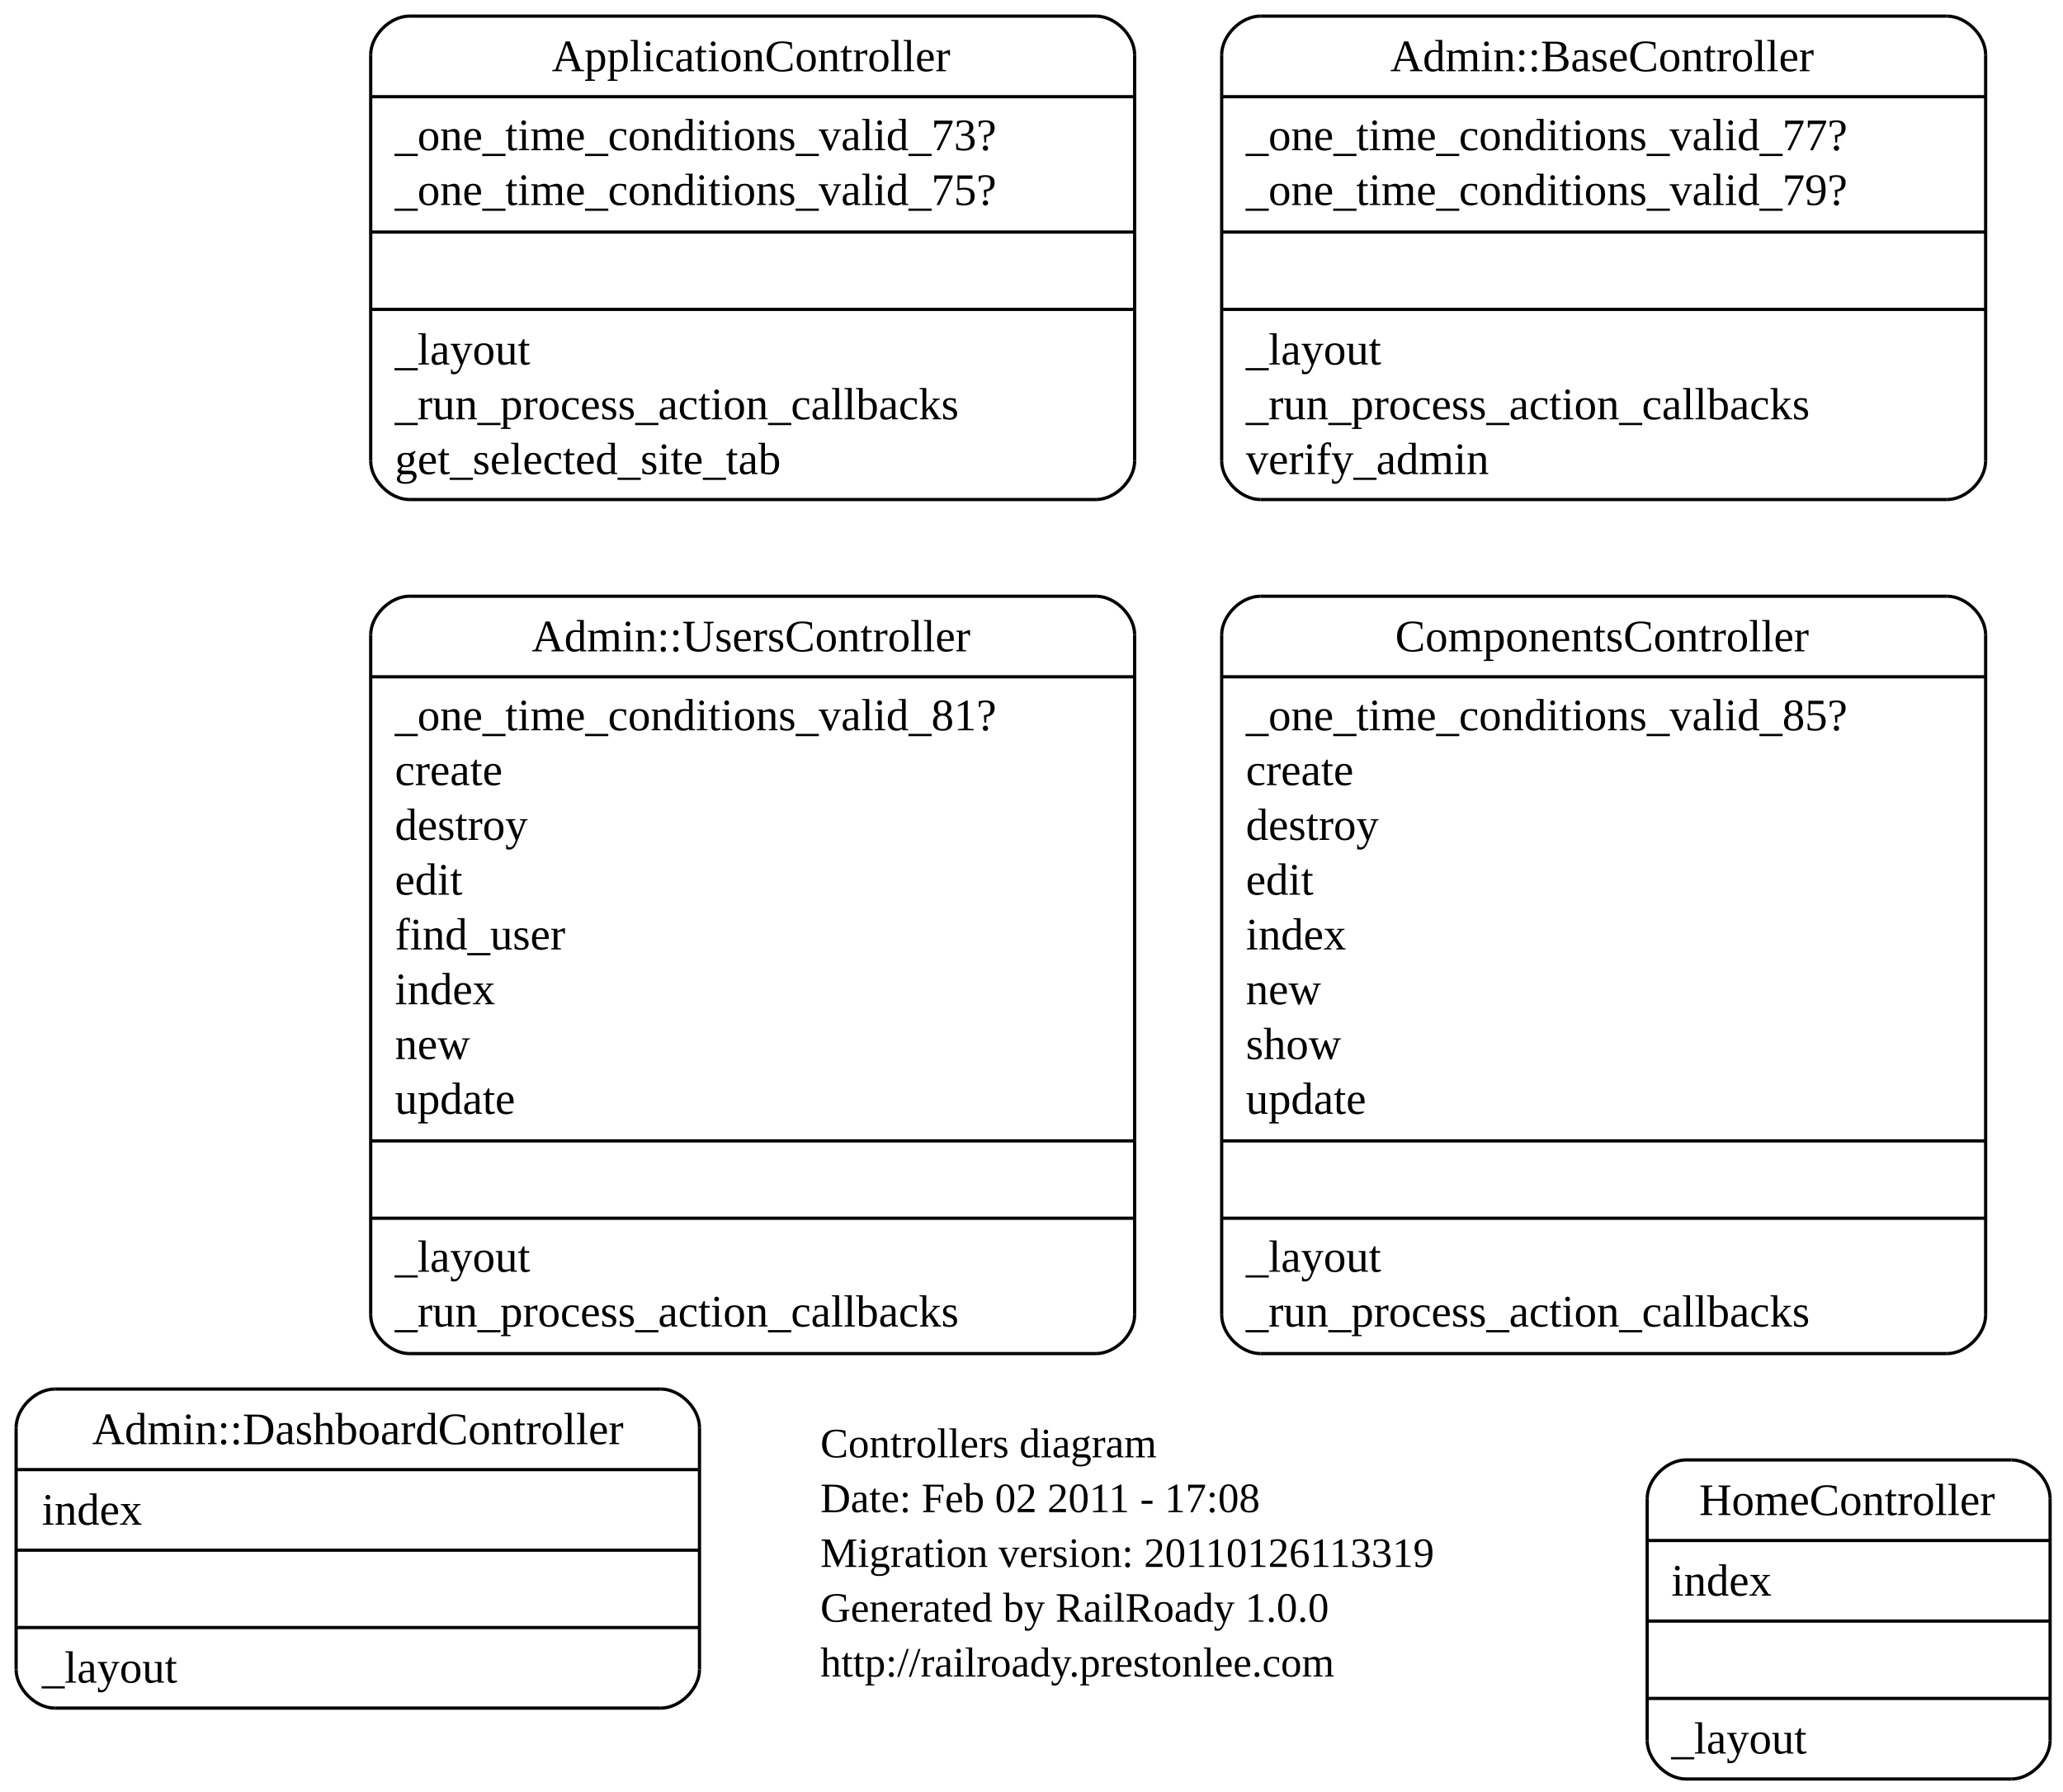
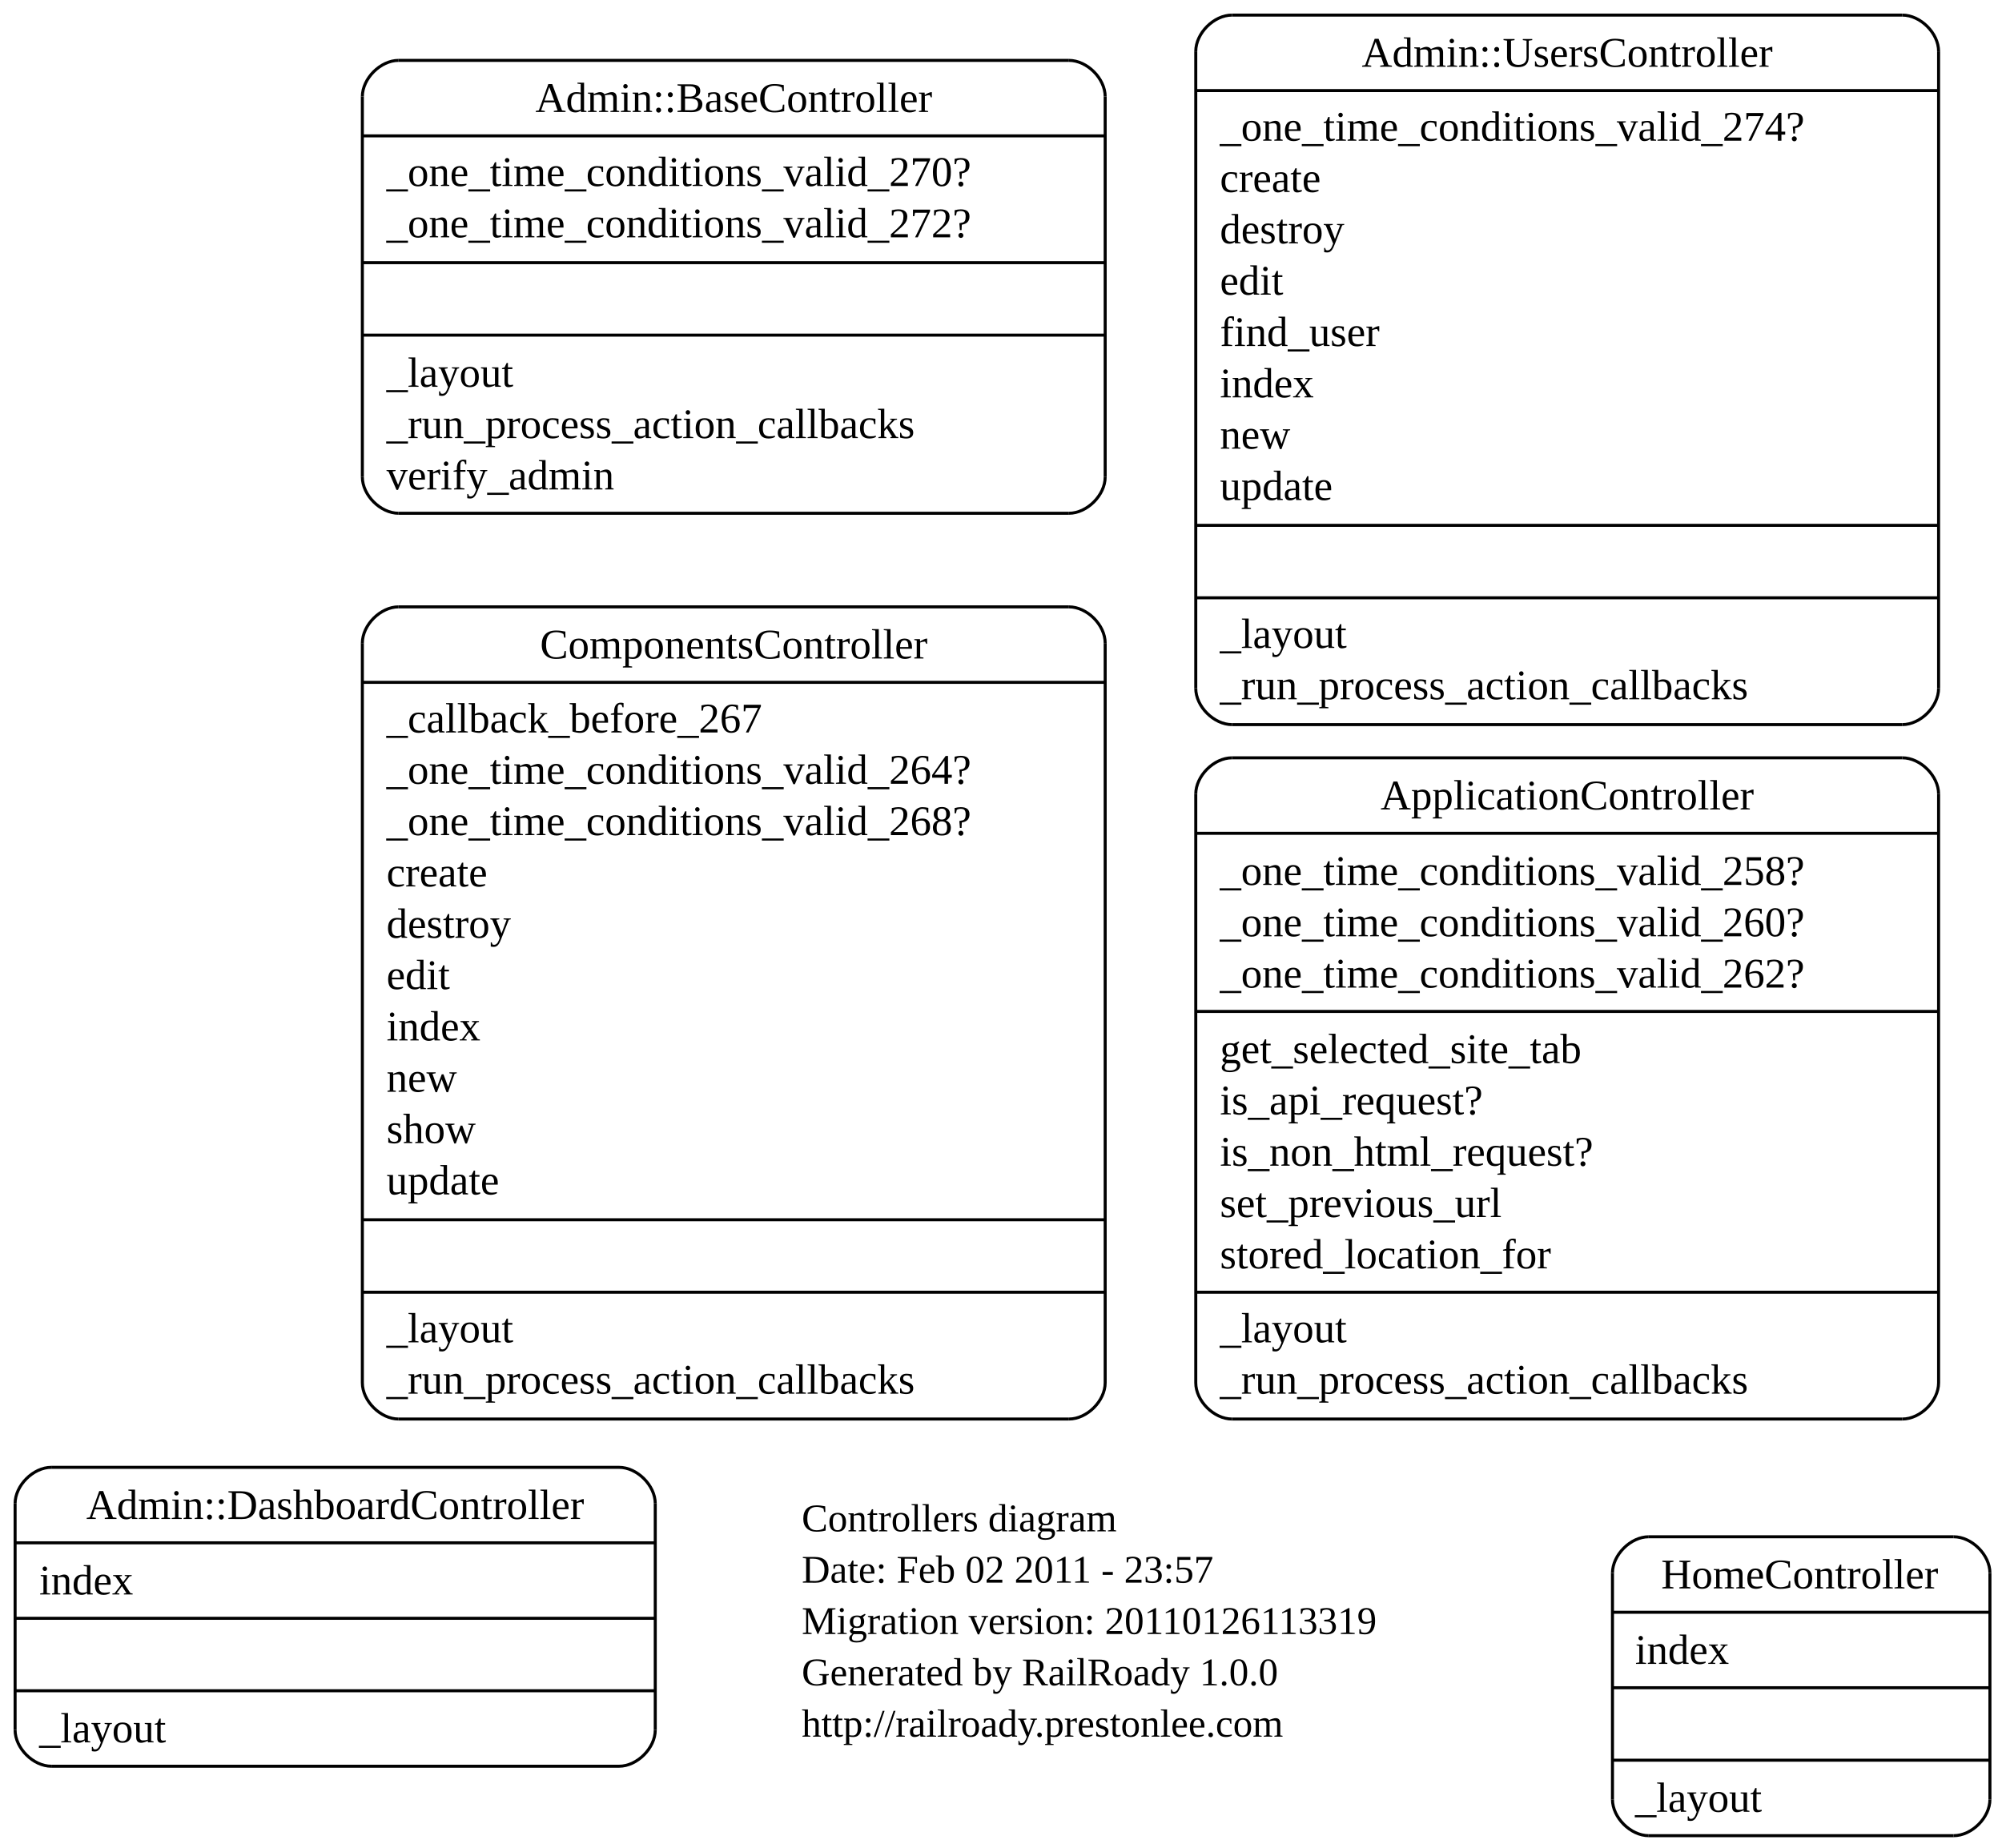
- <svg xmlns="http://www.w3.org/2000/svg" width="640pt" height="556pt" viewBox="0.00 0.00 640.00 556.00">
-   <g id="graph0" class="graph" transform="scale(1 1) rotate(0) translate(4 552)">
-     <polygon style="fill:white;stroke:white;" points="-4,4 -4,-552 636,-552 636,4 -4,4" />
+ <svg xmlns="http://www.w3.org/2000/svg" width="663pt" height="612pt" viewBox="0.00 0.00 663.00 612.00">
+   <g id="graph0" class="graph" transform="scale(1 1) rotate(0) translate(4 608)">
+     <polygon style="fill:white;stroke:white;" points="-4,4 -4,-608 659,-608 659,4 -4,4" />
    <g id="node1" class="node">
-       <text text-anchor="start" x="250.5" y="-99.8" style="font-family:Times New Roman;font-size:13.00;">Controllers diagram</text>
-       <text text-anchor="start" x="250.5" y="-82.8" style="font-family:Times New Roman;font-size:13.00;">Date: Feb 02 2011 - 17:08</text>
-       <text text-anchor="start" x="250.5" y="-65.8" style="font-family:Times New Roman;font-size:13.00;">Migration version: 20110126113319</text>
-       <text text-anchor="start" x="250.5" y="-48.8" style="font-family:Times New Roman;font-size:13.00;">Generated by RailRoady 1.0.0</text>
-       <text text-anchor="start" x="250.5" y="-31.8" style="font-family:Times New Roman;font-size:13.00;">http://railroady.prestonlee.com</text>
+       <text text-anchor="start" x="261.5" y="-100.8" style="font-family:Times New Roman;font-size:13.00;">Controllers diagram</text>
+       <text text-anchor="start" x="261.5" y="-83.8" style="font-family:Times New Roman;font-size:13.00;">Date: Feb 02 2011 - 23:57</text>
+       <text text-anchor="start" x="261.5" y="-66.8" style="font-family:Times New Roman;font-size:13.00;">Migration version: 20110126113319</text>
+       <text text-anchor="start" x="261.5" y="-49.8" style="font-family:Times New Roman;font-size:13.00;">Generated by RailRoady 1.0.0</text>
+       <text text-anchor="start" x="261.5" y="-32.8" style="font-family:Times New Roman;font-size:13.00;">http://railroady.prestonlee.com</text>
    </g>
    <g id="node2" class="node">
-       <polyline style="fill:none;stroke:black;" points="387,-397 600,-397 " />
-       <path style="fill:none;stroke:black;" d="M600,-397C606,-397 612,-403 612,-409" />
-       <polyline style="fill:none;stroke:black;" points="612,-409 612,-535 " />
-       <path style="fill:none;stroke:black;" d="M612,-535C612,-541 606,-547 600,-547" />
-       <polyline style="fill:none;stroke:black;" points="600,-547 387,-547 " />
-       <path style="fill:none;stroke:black;" d="M387,-547C381,-547 375,-541 375,-535" />
-       <polyline style="fill:none;stroke:black;" points="375,-535 375,-409 " />
-       <path style="fill:none;stroke:black;" d="M375,-409C375,-403 381,-397 387,-397" />
-       <text text-anchor="middle" x="493" y="-529.9" style="font-family:Times New Roman;font-size:14.00;">Admin::BaseController</text>
-       <polyline style="fill:none;stroke:black;" points="375,-522 612,-522 " />
-       <text text-anchor="start" x="382.5" y="-505.4" style="font-family:Times New Roman;font-size:14.00;">_one_time_conditions_valid_77?</text>
-       <text text-anchor="start" x="382.5" y="-488.4" style="font-family:Times New Roman;font-size:14.00;">_one_time_conditions_valid_79?</text>
-       <polyline style="fill:none;stroke:black;" points="375,-480 612,-480 " />
-       <polyline style="fill:none;stroke:black;" points="375,-456 612,-456 " />
-       <text text-anchor="start" x="382.5" y="-438.9" style="font-family:Times New Roman;font-size:14.00;">_layout</text>
-       <text text-anchor="start" x="382.5" y="-421.9" style="font-family:Times New Roman;font-size:14.00;">_run_process_action_callbacks</text>
-       <text text-anchor="start" x="382.5" y="-404.9" style="font-family:Times New Roman;font-size:14.00;">verify_admin</text>
+       <polyline style="fill:none;stroke:black;" points="128,-138 350,-138 " />
+       <path style="fill:none;stroke:black;" d="M350,-138C356,-138 362,-144 362,-150" />
+       <polyline style="fill:none;stroke:black;" points="362,-150 362,-395 " />
+       <path style="fill:none;stroke:black;" d="M362,-395C362,-401 356,-407 350,-407" />
+       <polyline style="fill:none;stroke:black;" points="350,-407 128,-407 " />
+       <path style="fill:none;stroke:black;" d="M128,-407C122,-407 116,-401 116,-395" />
+       <polyline style="fill:none;stroke:black;" points="116,-395 116,-150 " />
+       <path style="fill:none;stroke:black;" d="M116,-150C116,-144 122,-138 128,-138" />
+       <text text-anchor="middle" x="239" y="-389.9" style="font-family:Times New Roman;font-size:14.00;">ComponentsController</text>
+       <polyline style="fill:none;stroke:black;" points="116,-382 362,-382 " />
+       <text text-anchor="start" x="124" y="-365.4" style="font-family:Times New Roman;font-size:14.00;">_callback_before_267</text>
+       <text text-anchor="start" x="124" y="-348.4" style="font-family:Times New Roman;font-size:14.00;">_one_time_conditions_valid_264?</text>
+       <text text-anchor="start" x="124" y="-331.4" style="font-family:Times New Roman;font-size:14.00;">_one_time_conditions_valid_268?</text>
+       <text text-anchor="start" x="124" y="-314.4" style="font-family:Times New Roman;font-size:14.00;">create</text>
+       <text text-anchor="start" x="124" y="-297.4" style="font-family:Times New Roman;font-size:14.00;">destroy</text>
+       <text text-anchor="start" x="124" y="-280.4" style="font-family:Times New Roman;font-size:14.00;">edit</text>
+       <text text-anchor="start" x="124" y="-263.4" style="font-family:Times New Roman;font-size:14.00;">index</text>
+       <text text-anchor="start" x="124" y="-246.4" style="font-family:Times New Roman;font-size:14.00;">new</text>
+       <text text-anchor="start" x="124" y="-229.4" style="font-family:Times New Roman;font-size:14.00;">show</text>
+       <text text-anchor="start" x="124" y="-212.4" style="font-family:Times New Roman;font-size:14.00;">update</text>
+       <polyline style="fill:none;stroke:black;" points="116,-204 362,-204 " />
+       <polyline style="fill:none;stroke:black;" points="116,-180 362,-180 " />
+       <text text-anchor="start" x="124" y="-163.4" style="font-family:Times New Roman;font-size:14.00;">_layout</text>
+       <text text-anchor="start" x="124" y="-146.4" style="font-family:Times New Roman;font-size:14.00;">_run_process_action_callbacks</text>
    </g>
    <g id="node3" class="node">
-       <polyline style="fill:none;stroke:black;" points="123,-132 336,-132 " />
-       <path style="fill:none;stroke:black;" d="M336,-132C342,-132 348,-138 348,-144" />
-       <polyline style="fill:none;stroke:black;" points="348,-144 348,-355 " />
-       <path style="fill:none;stroke:black;" d="M348,-355C348,-361 342,-367 336,-367" />
-       <polyline style="fill:none;stroke:black;" points="336,-367 123,-367 " />
-       <path style="fill:none;stroke:black;" d="M123,-367C117,-367 111,-361 111,-355" />
-       <polyline style="fill:none;stroke:black;" points="111,-355 111,-144 " />
-       <path style="fill:none;stroke:black;" d="M111,-144C111,-138 117,-132 123,-132" />
-       <text text-anchor="middle" x="229" y="-349.9" style="font-family:Times New Roman;font-size:14.00;">Admin::UsersController</text>
-       <polyline style="fill:none;stroke:black;" points="111,-342 348,-342 " />
-       <text text-anchor="start" x="118.5" y="-325.4" style="font-family:Times New Roman;font-size:14.00;">_one_time_conditions_valid_81?</text>
-       <text text-anchor="start" x="118.5" y="-308.4" style="font-family:Times New Roman;font-size:14.00;">create</text>
-       <text text-anchor="start" x="118.5" y="-291.4" style="font-family:Times New Roman;font-size:14.00;">destroy</text>
-       <text text-anchor="start" x="118.5" y="-274.4" style="font-family:Times New Roman;font-size:14.00;">edit</text>
-       <text text-anchor="start" x="118.5" y="-257.4" style="font-family:Times New Roman;font-size:14.00;">find_user</text>
-       <text text-anchor="start" x="118.5" y="-240.4" style="font-family:Times New Roman;font-size:14.00;">index</text>
-       <text text-anchor="start" x="118.5" y="-223.4" style="font-family:Times New Roman;font-size:14.00;">new</text>
-       <text text-anchor="start" x="118.5" y="-206.4" style="font-family:Times New Roman;font-size:14.00;">update</text>
-       <polyline style="fill:none;stroke:black;" points="111,-198 348,-198 " />
-       <polyline style="fill:none;stroke:black;" points="111,-174 348,-174 " />
-       <text text-anchor="start" x="118.5" y="-157.4" style="font-family:Times New Roman;font-size:14.00;">_layout</text>
-       <text text-anchor="start" x="118.5" y="-140.4" style="font-family:Times New Roman;font-size:14.00;">_run_process_action_callbacks</text>
+       <polyline style="fill:none;stroke:black;" points="404,-138 626,-138 " />
+       <path style="fill:none;stroke:black;" d="M626,-138C632,-138 638,-144 638,-150" />
+       <polyline style="fill:none;stroke:black;" points="638,-150 638,-345 " />
+       <path style="fill:none;stroke:black;" d="M638,-345C638,-351 632,-357 626,-357" />
+       <polyline style="fill:none;stroke:black;" points="626,-357 404,-357 " />
+       <path style="fill:none;stroke:black;" d="M404,-357C398,-357 392,-351 392,-345" />
+       <polyline style="fill:none;stroke:black;" points="392,-345 392,-150 " />
+       <path style="fill:none;stroke:black;" d="M392,-150C392,-144 398,-138 404,-138" />
+       <text text-anchor="middle" x="515" y="-339.9" style="font-family:Times New Roman;font-size:14.00;">ApplicationController</text>
+       <polyline style="fill:none;stroke:black;" points="392,-332 638,-332 " />
+       <text text-anchor="start" x="400" y="-314.9" style="font-family:Times New Roman;font-size:14.00;">_one_time_conditions_valid_258?</text>
+       <text text-anchor="start" x="400" y="-297.9" style="font-family:Times New Roman;font-size:14.00;">_one_time_conditions_valid_260?</text>
+       <text text-anchor="start" x="400" y="-280.9" style="font-family:Times New Roman;font-size:14.00;">_one_time_conditions_valid_262?</text>
+       <polyline style="fill:none;stroke:black;" points="392,-273 638,-273 " />
+       <text text-anchor="start" x="400" y="-255.9" style="font-family:Times New Roman;font-size:14.00;">get_selected_site_tab</text>
+       <text text-anchor="start" x="400" y="-238.9" style="font-family:Times New Roman;font-size:14.00;">is_api_request?</text>
+       <text text-anchor="start" x="400" y="-221.9" style="font-family:Times New Roman;font-size:14.00;">is_non_html_request?</text>
+       <text text-anchor="start" x="400" y="-204.9" style="font-family:Times New Roman;font-size:14.00;">set_previous_url</text>
+       <text text-anchor="start" x="400" y="-187.9" style="font-family:Times New Roman;font-size:14.00;">stored_location_for</text>
+       <polyline style="fill:none;stroke:black;" points="392,-180 638,-180 " />
+       <text text-anchor="start" x="400" y="-163.4" style="font-family:Times New Roman;font-size:14.00;">_layout</text>
+       <text text-anchor="start" x="400" y="-146.4" style="font-family:Times New Roman;font-size:14.00;">_run_process_action_callbacks</text>
    </g>
    <g id="node4" class="node">
-       <polyline style="fill:none;stroke:black;" points="13,-22 201,-22 " />
-       <path style="fill:none;stroke:black;" d="M201,-22C207,-22 213,-28 213,-34" />
-       <polyline style="fill:none;stroke:black;" points="213,-34 213,-109 " />
-       <path style="fill:none;stroke:black;" d="M213,-109C213,-115 207,-121 201,-121" />
-       <polyline style="fill:none;stroke:black;" points="201,-121 13,-121 " />
-       <path style="fill:none;stroke:black;" d="M13,-121C7,-121 1,-115 1,-109" />
-       <polyline style="fill:none;stroke:black;" points="1,-109 1,-34 " />
-       <path style="fill:none;stroke:black;" d="M1,-34C1,-28 7,-22 13,-22" />
-       <text text-anchor="middle" x="107" y="-103.9" style="font-family:Times New Roman;font-size:14.00;">Admin::DashboardController</text>
-       <polyline style="fill:none;stroke:black;" points="1,-96 213,-96 " />
-       <text text-anchor="start" x="9" y="-78.9" style="font-family:Times New Roman;font-size:14.00;">index</text>
-       <polyline style="fill:none;stroke:black;" points="1,-71 213,-71 " />
-       <polyline style="fill:none;stroke:black;" points="1,-47 213,-47 " />
-       <text text-anchor="start" x="9" y="-29.9" style="font-family:Times New Roman;font-size:14.00;">_layout</text>
+       <polyline style="fill:none;stroke:black;" points="128,-438 350,-438 " />
+       <path style="fill:none;stroke:black;" d="M350,-438C356,-438 362,-444 362,-450" />
+       <polyline style="fill:none;stroke:black;" points="362,-450 362,-576 " />
+       <path style="fill:none;stroke:black;" d="M362,-576C362,-582 356,-588 350,-588" />
+       <polyline style="fill:none;stroke:black;" points="350,-588 128,-588 " />
+       <path style="fill:none;stroke:black;" d="M128,-588C122,-588 116,-582 116,-576" />
+       <polyline style="fill:none;stroke:black;" points="116,-576 116,-450 " />
+       <path style="fill:none;stroke:black;" d="M116,-450C116,-444 122,-438 128,-438" />
+       <text text-anchor="middle" x="239" y="-570.9" style="font-family:Times New Roman;font-size:14.00;">Admin::BaseController</text>
+       <polyline style="fill:none;stroke:black;" points="116,-563 362,-563 " />
+       <text text-anchor="start" x="124" y="-546.4" style="font-family:Times New Roman;font-size:14.00;">_one_time_conditions_valid_270?</text>
+       <text text-anchor="start" x="124" y="-529.4" style="font-family:Times New Roman;font-size:14.00;">_one_time_conditions_valid_272?</text>
+       <polyline style="fill:none;stroke:black;" points="116,-521 362,-521 " />
+       <polyline style="fill:none;stroke:black;" points="116,-497 362,-497 " />
+       <text text-anchor="start" x="124" y="-479.9" style="font-family:Times New Roman;font-size:14.00;">_layout</text>
+       <text text-anchor="start" x="124" y="-462.9" style="font-family:Times New Roman;font-size:14.00;">_run_process_action_callbacks</text>
+       <text text-anchor="start" x="124" y="-445.9" style="font-family:Times New Roman;font-size:14.00;">verify_admin</text>
    </g>
    <g id="node5" class="node">
-       <polyline style="fill:none;stroke:black;" points="123,-397 336,-397 " />
-       <path style="fill:none;stroke:black;" d="M336,-397C342,-397 348,-403 348,-409" />
-       <polyline style="fill:none;stroke:black;" points="348,-409 348,-535 " />
-       <path style="fill:none;stroke:black;" d="M348,-535C348,-541 342,-547 336,-547" />
-       <polyline style="fill:none;stroke:black;" points="336,-547 123,-547 " />
-       <path style="fill:none;stroke:black;" d="M123,-547C117,-547 111,-541 111,-535" />
-       <polyline style="fill:none;stroke:black;" points="111,-535 111,-409 " />
-       <path style="fill:none;stroke:black;" d="M111,-409C111,-403 117,-397 123,-397" />
-       <text text-anchor="middle" x="229" y="-529.9" style="font-family:Times New Roman;font-size:14.00;">ApplicationController</text>
-       <polyline style="fill:none;stroke:black;" points="111,-522 348,-522 " />
-       <text text-anchor="start" x="118.5" y="-505.4" style="font-family:Times New Roman;font-size:14.00;">_one_time_conditions_valid_73?</text>
-       <text text-anchor="start" x="118.5" y="-488.4" style="font-family:Times New Roman;font-size:14.00;">_one_time_conditions_valid_75?</text>
-       <polyline style="fill:none;stroke:black;" points="111,-480 348,-480 " />
-       <polyline style="fill:none;stroke:black;" points="111,-456 348,-456 " />
-       <text text-anchor="start" x="118.5" y="-438.9" style="font-family:Times New Roman;font-size:14.00;">_layout</text>
-       <text text-anchor="start" x="118.5" y="-421.9" style="font-family:Times New Roman;font-size:14.00;">_run_process_action_callbacks</text>
-       <text text-anchor="start" x="118.5" y="-404.9" style="font-family:Times New Roman;font-size:14.00;">get_selected_site_tab</text>
+       <polyline style="fill:none;stroke:black;" points="404,-368 626,-368 " />
+       <path style="fill:none;stroke:black;" d="M626,-368C632,-368 638,-374 638,-380" />
+       <polyline style="fill:none;stroke:black;" points="638,-380 638,-591 " />
+       <path style="fill:none;stroke:black;" d="M638,-591C638,-597 632,-603 626,-603" />
+       <polyline style="fill:none;stroke:black;" points="626,-603 404,-603 " />
+       <path style="fill:none;stroke:black;" d="M404,-603C398,-603 392,-597 392,-591" />
+       <polyline style="fill:none;stroke:black;" points="392,-591 392,-380 " />
+       <path style="fill:none;stroke:black;" d="M392,-380C392,-374 398,-368 404,-368" />
+       <text text-anchor="middle" x="515" y="-585.9" style="font-family:Times New Roman;font-size:14.00;">Admin::UsersController</text>
+       <polyline style="fill:none;stroke:black;" points="392,-578 638,-578 " />
+       <text text-anchor="start" x="400" y="-561.4" style="font-family:Times New Roman;font-size:14.00;">_one_time_conditions_valid_274?</text>
+       <text text-anchor="start" x="400" y="-544.4" style="font-family:Times New Roman;font-size:14.00;">create</text>
+       <text text-anchor="start" x="400" y="-527.4" style="font-family:Times New Roman;font-size:14.00;">destroy</text>
+       <text text-anchor="start" x="400" y="-510.4" style="font-family:Times New Roman;font-size:14.00;">edit</text>
+       <text text-anchor="start" x="400" y="-493.4" style="font-family:Times New Roman;font-size:14.00;">find_user</text>
+       <text text-anchor="start" x="400" y="-476.4" style="font-family:Times New Roman;font-size:14.00;">index</text>
+       <text text-anchor="start" x="400" y="-459.4" style="font-family:Times New Roman;font-size:14.00;">new</text>
+       <text text-anchor="start" x="400" y="-442.4" style="font-family:Times New Roman;font-size:14.00;">update</text>
+       <polyline style="fill:none;stroke:black;" points="392,-434 638,-434 " />
+       <polyline style="fill:none;stroke:black;" points="392,-410 638,-410 " />
+       <text text-anchor="start" x="400" y="-393.4" style="font-family:Times New Roman;font-size:14.00;">_layout</text>
+       <text text-anchor="start" x="400" y="-376.4" style="font-family:Times New Roman;font-size:14.00;">_run_process_action_callbacks</text>
    </g>
    <g id="node6" class="node">
-       <polyline style="fill:none;stroke:black;" points="519,-0 620,-0 " />
-       <path style="fill:none;stroke:black;" d="M620,-0C626,-0 632,-6 632,-12" />
-       <polyline style="fill:none;stroke:black;" points="632,-12 632,-87 " />
-       <path style="fill:none;stroke:black;" d="M632,-87C632,-93 626,-99 620,-99" />
-       <polyline style="fill:none;stroke:black;" points="620,-99 519,-99 " />
-       <path style="fill:none;stroke:black;" d="M519,-99C513,-99 507,-93 507,-87" />
-       <polyline style="fill:none;stroke:black;" points="507,-87 507,-12 " />
-       <path style="fill:none;stroke:black;" d="M507,-12C507,-6 513,-0 519,-0" />
-       <text text-anchor="middle" x="569" y="-81.9" style="font-family:Times New Roman;font-size:14.00;">HomeController</text>
-       <polyline style="fill:none;stroke:black;" points="507,-74 632,-74 " />
-       <text text-anchor="start" x="514.5" y="-56.9" style="font-family:Times New Roman;font-size:14.00;">index</text>
-       <polyline style="fill:none;stroke:black;" points="507,-49 632,-49 " />
-       <polyline style="fill:none;stroke:black;" points="507,-25 632,-25 " />
-       <text text-anchor="start" x="514.5" y="-7.9" style="font-family:Times New Roman;font-size:14.00;">_layout</text>
+       <polyline style="fill:none;stroke:black;" points="13,-23 201,-23 " />
+       <path style="fill:none;stroke:black;" d="M201,-23C207,-23 213,-29 213,-35" />
+       <polyline style="fill:none;stroke:black;" points="213,-35 213,-110 " />
+       <path style="fill:none;stroke:black;" d="M213,-110C213,-116 207,-122 201,-122" />
+       <polyline style="fill:none;stroke:black;" points="201,-122 13,-122 " />
+       <path style="fill:none;stroke:black;" d="M13,-122C7,-122 1,-116 1,-110" />
+       <polyline style="fill:none;stroke:black;" points="1,-110 1,-35 " />
+       <path style="fill:none;stroke:black;" d="M1,-35C1,-29 7,-23 13,-23" />
+       <text text-anchor="middle" x="107" y="-104.9" style="font-family:Times New Roman;font-size:14.00;">Admin::DashboardController</text>
+       <polyline style="fill:none;stroke:black;" points="1,-97 213,-97 " />
+       <text text-anchor="start" x="9" y="-79.9" style="font-family:Times New Roman;font-size:14.00;">index</text>
+       <polyline style="fill:none;stroke:black;" points="1,-72 213,-72 " />
+       <polyline style="fill:none;stroke:black;" points="1,-48 213,-48 " />
+       <text text-anchor="start" x="9" y="-30.9" style="font-family:Times New Roman;font-size:14.00;">_layout</text>
    </g>
    <g id="node7" class="node">
-       <polyline style="fill:none;stroke:black;" points="387,-132 600,-132 " />
-       <path style="fill:none;stroke:black;" d="M600,-132C606,-132 612,-138 612,-144" />
-       <polyline style="fill:none;stroke:black;" points="612,-144 612,-355 " />
-       <path style="fill:none;stroke:black;" d="M612,-355C612,-361 606,-367 600,-367" />
-       <polyline style="fill:none;stroke:black;" points="600,-367 387,-367 " />
-       <path style="fill:none;stroke:black;" d="M387,-367C381,-367 375,-361 375,-355" />
-       <polyline style="fill:none;stroke:black;" points="375,-355 375,-144 " />
-       <path style="fill:none;stroke:black;" d="M375,-144C375,-138 381,-132 387,-132" />
-       <text text-anchor="middle" x="493" y="-349.9" style="font-family:Times New Roman;font-size:14.00;">ComponentsController</text>
-       <polyline style="fill:none;stroke:black;" points="375,-342 612,-342 " />
-       <text text-anchor="start" x="382.5" y="-325.4" style="font-family:Times New Roman;font-size:14.00;">_one_time_conditions_valid_85?</text>
-       <text text-anchor="start" x="382.5" y="-308.4" style="font-family:Times New Roman;font-size:14.00;">create</text>
-       <text text-anchor="start" x="382.5" y="-291.4" style="font-family:Times New Roman;font-size:14.00;">destroy</text>
-       <text text-anchor="start" x="382.5" y="-274.4" style="font-family:Times New Roman;font-size:14.00;">edit</text>
-       <text text-anchor="start" x="382.5" y="-257.4" style="font-family:Times New Roman;font-size:14.00;">index</text>
-       <text text-anchor="start" x="382.5" y="-240.4" style="font-family:Times New Roman;font-size:14.00;">new</text>
-       <text text-anchor="start" x="382.5" y="-223.4" style="font-family:Times New Roman;font-size:14.00;">show</text>
-       <text text-anchor="start" x="382.5" y="-206.4" style="font-family:Times New Roman;font-size:14.00;">update</text>
-       <polyline style="fill:none;stroke:black;" points="375,-198 612,-198 " />
-       <polyline style="fill:none;stroke:black;" points="375,-174 612,-174 " />
-       <text text-anchor="start" x="382.5" y="-157.4" style="font-family:Times New Roman;font-size:14.00;">_layout</text>
-       <text text-anchor="start" x="382.5" y="-140.4" style="font-family:Times New Roman;font-size:14.00;">_run_process_action_callbacks</text>
+       <polyline style="fill:none;stroke:black;" points="542,-0 643,-0 " />
+       <path style="fill:none;stroke:black;" d="M643,-0C649,-0 655,-6 655,-12" />
+       <polyline style="fill:none;stroke:black;" points="655,-12 655,-87 " />
+       <path style="fill:none;stroke:black;" d="M655,-87C655,-93 649,-99 643,-99" />
+       <polyline style="fill:none;stroke:black;" points="643,-99 542,-99 " />
+       <path style="fill:none;stroke:black;" d="M542,-99C536,-99 530,-93 530,-87" />
+       <polyline style="fill:none;stroke:black;" points="530,-87 530,-12 " />
+       <path style="fill:none;stroke:black;" d="M530,-12C530,-6 536,-0 542,-0" />
+       <text text-anchor="middle" x="592" y="-81.9" style="font-family:Times New Roman;font-size:14.00;">HomeController</text>
+       <polyline style="fill:none;stroke:black;" points="530,-74 655,-74 " />
+       <text text-anchor="start" x="537.5" y="-56.9" style="font-family:Times New Roman;font-size:14.00;">index</text>
+       <polyline style="fill:none;stroke:black;" points="530,-49 655,-49 " />
+       <polyline style="fill:none;stroke:black;" points="530,-25 655,-25 " />
+       <text text-anchor="start" x="537.5" y="-7.9" style="font-family:Times New Roman;font-size:14.00;">_layout</text>
    </g>
  </g>
</svg>
